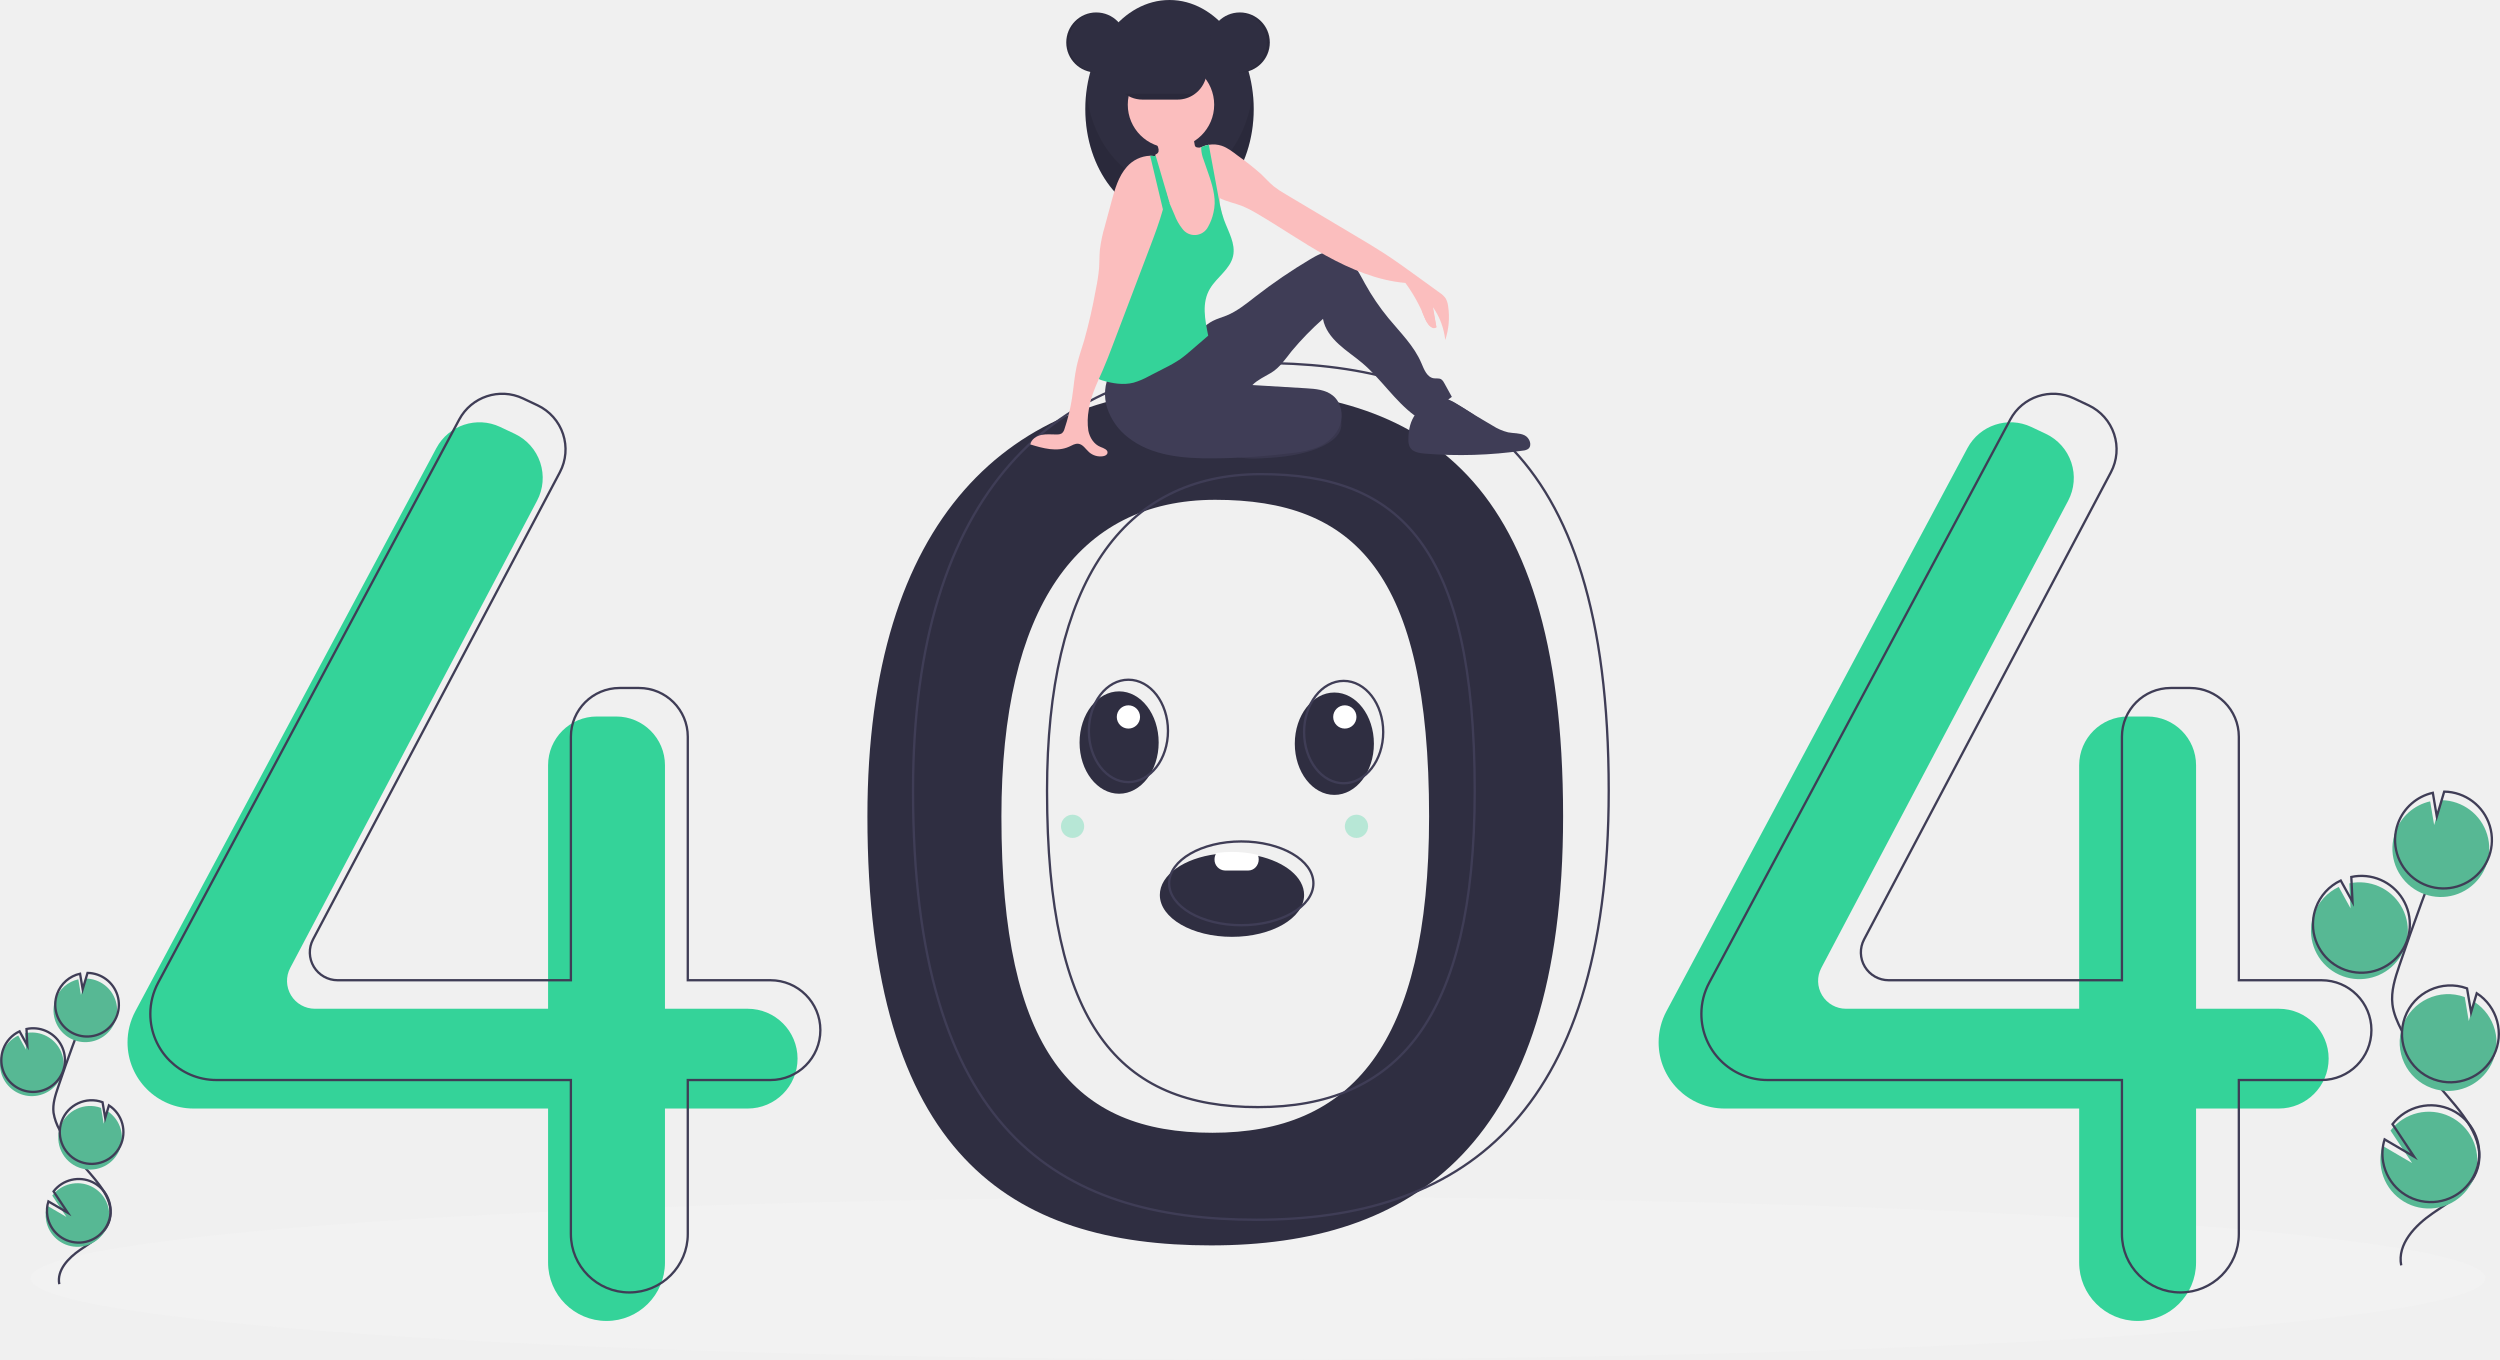
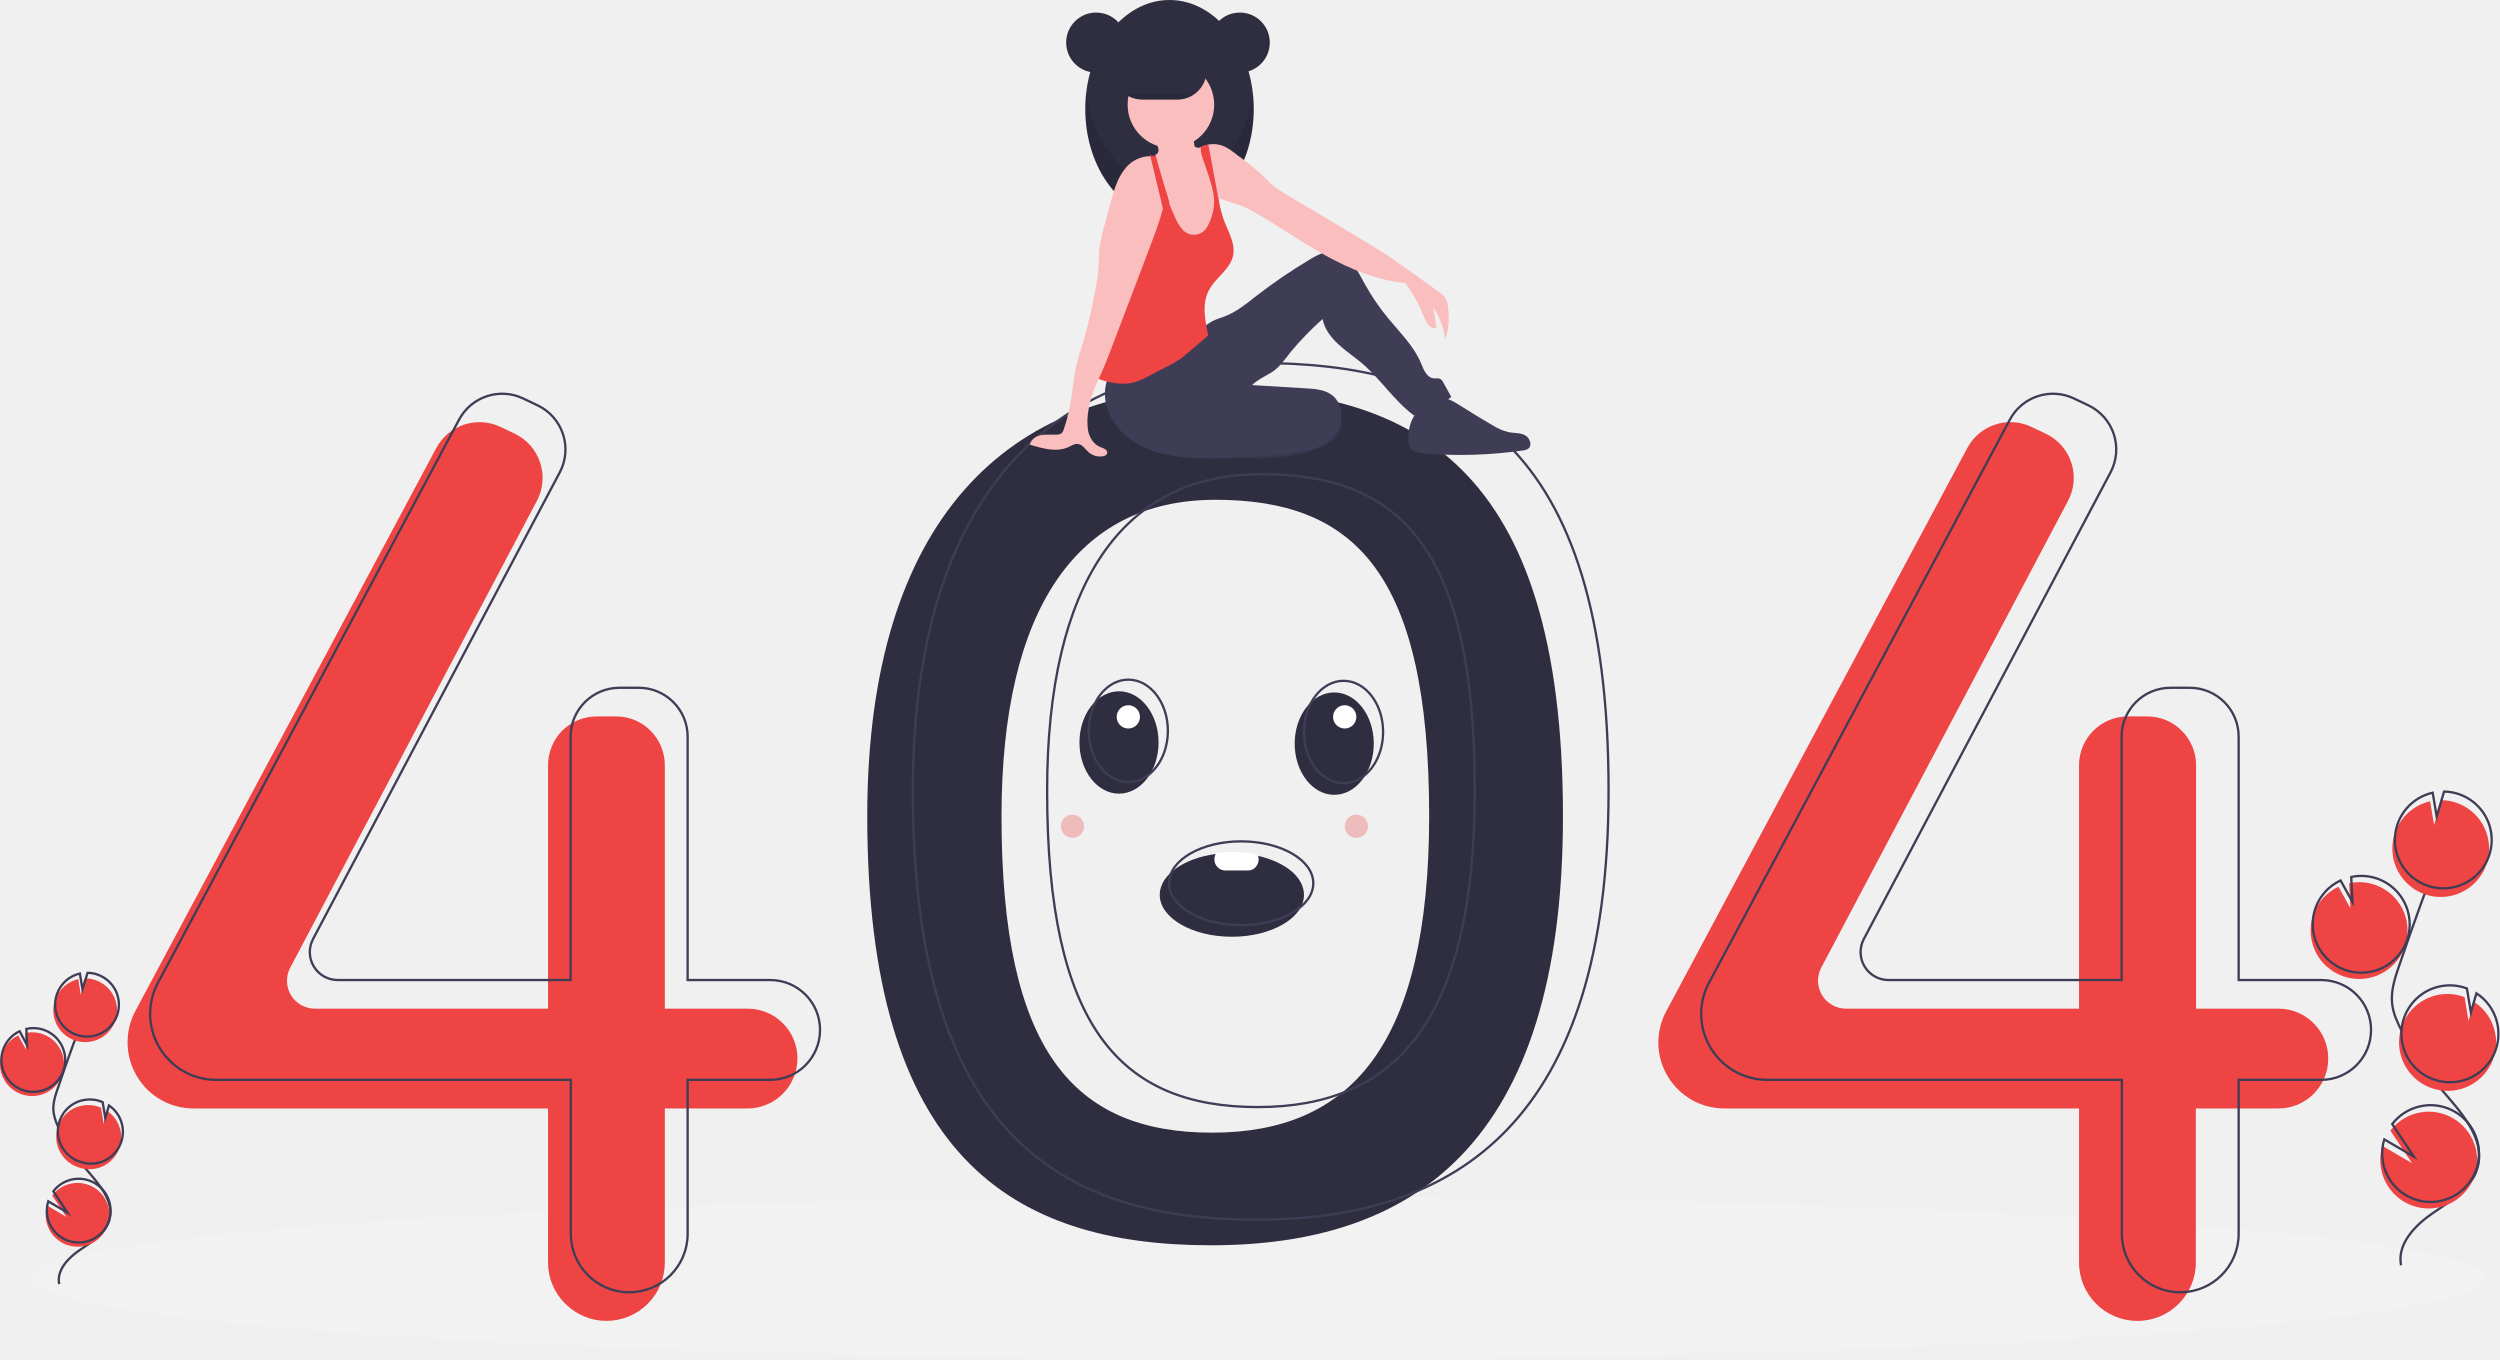
- <svg xmlns="http://www.w3.org/2000/svg" id="fd59ce54-f850-4dfc-bc34-dd7d379d600e" data-name="Layer 1" width="1074.392" height="584.231" viewBox="0 0 1074.392 584.231">
-   <ellipse cx="540.643" cy="549.309" rx="527.5" ry="34.922" fill="#f2f2f2" />
-   <path d="M583.48,324.894c-85.944,0-147.651,55.139-147.651,183.798,0,145.813,61.707,184.411,147.651,184.411s151.327-42.274,151.327-184.411C734.807,356.753,669.424,324.894,583.48,324.894Zm.565,319.808c-59.527,0-90.626-34.923-90.626-135.916,0-89.112,32.372-136.105,91.899-136.105s91.899,30.868,91.899,136.105C677.217,607.234,643.572,644.703,584.045,644.703Z" transform="translate(-63.054 -157.8845)" fill="#2f2e41" />
-   <path d="M384.365,591.401H348.831V486.762A20.956,20.956,0,0,0,327.875,465.806h-8.326a20.956,20.956,0,0,0-20.956,20.956V591.401H198.363a11.963,11.963,0,0,1-10.578-17.552l106.082-200.78A20.956,20.956,0,0,0,284.287,344.33l-6.262-2.957a20.956,20.956,0,0,0-27.429,9.07L121.214,592.475a28.416,28.416,0,0,0-3.356,13.396v0a28.416,28.416,0,0,0,28.416,28.416H298.593v66.167a25.119,25.119,0,0,0,25.119,25.119h0a25.119,25.119,0,0,0,25.119-25.119V634.287h35.534a21.443,21.443,0,0,0,21.443-21.443v0A21.443,21.443,0,0,0,384.365,591.401Z" transform="translate(-63.054 -157.8845)" fill="#34d399" />
-   <path d="M1042.362,591.401h-35.534V486.762A20.956,20.956,0,0,0,985.872,465.806h-8.326a20.956,20.956,0,0,0-20.956,20.956V591.401H856.359a11.963,11.963,0,0,1-10.578-17.552L951.864,373.069A20.956,20.956,0,0,0,942.284,344.33l-6.262-2.957a20.956,20.956,0,0,0-27.429,9.07L779.211,592.475a28.416,28.416,0,0,0-3.356,13.396v0a28.416,28.416,0,0,0,28.416,28.416H956.589v66.167a25.119,25.119,0,0,0,25.119,25.119h0a25.119,25.119,0,0,0,25.119-25.119V634.287h35.534a21.443,21.443,0,0,0,21.443-21.443v0A21.443,21.443,0,0,0,1042.362,591.401Z" transform="translate(-63.054 -157.8845)" fill="#34d399" />
-   <path d="M394.168,579.148H358.634V474.509a20.956,20.956,0,0,0-20.956-20.956h-8.326a20.956,20.956,0,0,0-20.956,20.956V579.148H208.165a11.963,11.963,0,0,1-10.578-17.552L303.67,360.816a20.956,20.956,0,0,0-9.58-28.739l-6.262-2.957a20.956,20.956,0,0,0-27.429,9.07L131.017,580.222a28.416,28.416,0,0,0-3.356,13.396v0a28.416,28.416,0,0,0,28.416,28.416H308.395v66.167a25.119,25.119,0,0,0,25.119,25.119h0a25.119,25.119,0,0,0,25.119-25.119V622.034h35.534a21.443,21.443,0,0,0,21.443-21.443v0A21.443,21.443,0,0,0,394.168,579.148Z" transform="translate(-63.054 -157.8845)" fill="none" stroke="#3f3d56" stroke-miterlimit="10" />
-   <path d="M1060.742,579.148h-35.534V474.509a20.956,20.956,0,0,0-20.956-20.956H995.925a20.956,20.956,0,0,0-20.956,20.956V579.148H874.739a11.963,11.963,0,0,1-10.578-17.552L970.244,360.816a20.956,20.956,0,0,0-9.58-28.739l-6.262-2.957a20.956,20.956,0,0,0-27.429,9.07L797.59,580.222a28.416,28.416,0,0,0-3.356,13.396v0a28.416,28.416,0,0,0,28.416,28.416H974.969v66.167a25.119,25.119,0,0,0,25.119,25.119h0a25.119,25.119,0,0,0,25.119-25.119V622.034h35.534a21.443,21.443,0,0,0,21.443-21.443v0A21.443,21.443,0,0,0,1060.742,579.148Z" transform="translate(-63.054 -157.8845)" fill="none" stroke="#3f3d56" stroke-miterlimit="10" />
-   <path d="M603.085,313.866c-85.944,0-147.651,55.139-147.651,183.798,0,145.813,61.707,184.411,147.651,184.411s151.327-42.274,151.327-184.411C754.412,345.725,689.029,313.866,603.085,313.866Zm.565,319.808c-59.527,0-90.626-34.923-90.626-135.916,0-89.112,32.372-136.105,91.899-136.105s91.899,30.868,91.899,136.105C696.822,596.206,663.177,633.675,603.65,633.675Z" transform="translate(-63.054 -157.8845)" fill="none" stroke="#3f3d56" stroke-miterlimit="10" />
-   <circle cx="471.141" cy="18.25" r="12.901" fill="#2f2e41" />
-   <ellipse cx="502.607" cy="46.885" rx="36.186" ry="46.885" fill="#2f2e41" />
-   <path d="M565.661,237.494c-18.128,0-33.141-17.271-35.776-39.805a60.976,60.976,0,0,0-.41,7.08c0,25.894,16.201,46.885,36.186,46.885s36.186-20.991,36.186-46.885a60.976,60.976,0,0,0-.41-7.08C598.803,220.224,583.789,237.494,565.661,237.494Z" transform="translate(-63.054 -157.8845)" opacity="0.1" />
-   <path d="M639.296,342.073c-.777,3.193-4.128,5.751-7.839,7.538-7.802,3.757-17.425,4.878-26.76,5.254a45.176,45.176,0,0,1-7.144-.132,20.537,20.537,0,0,1-12.251-5.631,1.681,1.681,0,0,1,.044-2.844c4.969-5.459,13.262-8.806,21.616-11.216,6.334-1.827,17.381-6.561,24.29-5.922C637.944,329.739,640.277,338.041,639.296,342.073Z" transform="translate(-63.054 -157.8845)" fill="#3f3d56" />
-   <path d="M639.296,342.073c-.777,3.193-4.128,5.751-7.839,7.538-7.802,3.757-17.425,4.878-26.76,5.254a45.176,45.176,0,0,1-7.144-.132,20.537,20.537,0,0,1-12.251-5.631,1.681,1.681,0,0,1,.044-2.844c4.969-5.459,13.262-8.806,21.616-11.216,6.334-1.827,17.381-6.561,24.29-5.922C637.944,329.739,640.277,338.041,639.296,342.073Z" transform="translate(-63.054 -157.8845)" opacity="0.1" />
-   <path d="M540.098,318.206a19.77,19.77,0,0,0-1.199,15.075,26.339,26.339,0,0,0,8.829,12.497c10.095,8.092,23.988,9.205,36.925,9.093a284.649,284.649,0,0,0,33.905-2.324,40.538,40.538,0,0,0,11.001-2.554c4.222-1.827,7.933-5.178,9.436-9.526s.436-9.672-3.134-12.574c-3.137-2.55-7.463-2.9-11.498-3.143l-23.088-1.387c2.281-2.308,5.318-3.614,8.096-5.292,3.685-2.226,6.134-5.965,8.813-9.335a129.001,129.001,0,0,1,13.439-13.817c.751,4.31,3.478,7.85,6.687,10.824s6.908,5.368,10.244,8.2c8.079,6.858,13.896,16.167,22.392,22.5a43.829,43.829,0,0,0,16.049-8.012l-3.302-5.981a3.94,3.94,0,0,0-1.245-1.553c-.935-.575-2.14-.279-3.225-.441-2.901-.435-4.168-3.784-5.306-6.487-3.125-7.422-9.108-13.18-14.218-19.404a98.009,98.009,0,0,1-9.996-14.723c-1.717-3.102-3.288-6.331-5.617-9.003s-5.594-4.773-9.139-4.781c-3.132-.007-6.021,1.584-8.714,3.183a230.477,230.477,0,0,0-23.63,16.099c-3.944,3.062-7.863,6.296-12.489,8.174-1.947.79-4,1.331-5.869,2.292-3.273,1.684-5.757,4.534-8.431,7.064C566.277,311.892,553.219,317.738,540.098,318.206Z" transform="translate(-63.054 -157.8845)" fill="#3f3d56" />
-   <path d="M588.374,253.983a23.774,23.774,0,0,1-1.734,8.033,10.045,10.045,0,0,1-5.768,5.573,12.375,12.375,0,0,1-5.623.182,10.882,10.882,0,0,1-4.582-1.561c-2.165-1.488-3.244-4.144-3.637-6.743-.393-2.596-.217-5.249-.469-7.863a42.944,42.944,0,0,0-1.202-6.255c-.17-.683-.343-1.362-.513-2.042-.167-.68-.33-1.359-.481-2.039-.138-.639-.267-1.281-.378-1.926-.091-.544-.173-1.092-.233-1.643a18.423,18.423,0,0,0-.809-4.811,14.607,14.607,0,0,0-1.687-2.854c-.286-.409-.563-.818-.818-1.243a5.89,5.89,0,0,1-.972-3.748,3.286,3.286,0,0,1,.148-.601c.025-.076.053-.151.085-.223A1.802,1.802,0,0,0,560.932,223.07a3.433,3.433,0,0,0-.148-1.778,11.318,11.318,0,0,0-.96-2.288c-.264-.478-1.161-1.34-1.167-1.888-.013-1.101,2.14-1.989,3.011-2.423a16.796,16.796,0,0,1,8.597-1.743c1.904.129,3.968.714,5.019,2.31.944,1.438.818,3.301,1.221,4.972a1.471,1.471,0,0,0,.299.664,1.341,1.341,0,0,0,.739.34,4.549,4.549,0,0,0,1.416.057h.003a2.931,2.931,0,0,0,.371-.054,4.957,4.957,0,0,0,2.033-.878q.585-.156,1.18-.255a.251.251,0,0,0,.047-.009c1.576,4.975,1.781,10.308,3.071,15.374.639,2.52,1.554,5.009,1.683,7.602.009.113.013.23.016.346.019.834-.047,1.674-.013,2.505a6.981,6.981,0,0,0,.126,1.114,15.611,15.611,0,0,0,.525,1.743l.009.028c.06.183.116.368.164.554.035.135.066.267.091.403l.003.009A14.938,14.938,0,0,1,588.374,253.983Z" transform="translate(-63.054 -157.8845)" fill="#fbbebe" />
-   <circle cx="503.237" cy="44.997" r="18.565" fill="#fbbebe" />
-   <path d="M684.157,304.033a30.445,30.445,0,0,0-5.236-14.103q.722,4.295,1.447,8.587a3.214,3.214,0,0,1-3.367-1.035,10.337,10.337,0,0,1-1.765-3.276,67.466,67.466,0,0,0-8.21-14.736c-11.819-.985-23.502-5.884-33.896-11.595-10.396-5.708-20.126-12.552-30.384-18.502a43.573,43.573,0,0,0-5.544-2.832c-3.21-1.287-6.812-1.954-9.855-3.468-.204-.101-.409-.208-.61-.318a12.578,12.578,0,0,1-1.945-1.306,10.344,10.344,0,0,1-.931-.856,20.351,20.351,0,0,1-3.559-5.953c-1.633-3.612-2.215-7.97-3.845-11.583a11.203,11.203,0,0,1,2.502-1.765h.003c.132-.069.264-.135.4-.198a11.94,11.94,0,0,1,2.004-.733q.585-.156,1.18-.255a.251.251,0,0,0,.047-.009,11.566,11.566,0,0,1,5.491.434c2.587.875,4.767,2.621,6.941,4.273a114.02,114.02,0,0,1,10.148,8.049c1.794,1.718,3.43,3.606,5.359,5.167a42.144,42.144,0,0,0,5.057,3.351q15.656,9.327,31.315,18.65c3.534,2.105,7.07,4.21,10.526,6.438,5.249,3.386,10.308,7.055,15.365,10.721q4.47,3.238,8.936,6.479a9.728,9.728,0,0,1,2.533,2.341,8.472,8.472,0,0,1,1.123,3.433A31.387,31.387,0,0,1,684.157,304.033Z" transform="translate(-63.054 -157.8845)" fill="#fbbebe" />
-   <path d="M592.977,267.944c-1.252,5.617-6.929,9.012-9.896,13.946-3.688,6.123-2.184,13.241-.799,20.255q-3.795,3.271-7.593,6.542c-1.397,1.199-2.794,2.404-4.298,3.464a57.351,57.351,0,0,1-6.86,3.94q-3.361,1.728-6.721,3.458a32.128,32.128,0,0,1-6.58,2.788c-4.415,1.133-9.103.34-13.471-.972a6.088,6.088,0,0,1-1.473-.601,2.394,2.394,0,0,1-.699-.632,3.911,3.911,0,0,1-.444-2.539c.444-7.351,2.24-14.547,4.031-21.69a85.26,85.26,0,0,1,3.848-12.577,85.077,85.077,0,0,1,5.415-10.151,68.368,68.368,0,0,1,7.929-11.514,18.479,18.479,0,0,0,3.675-4.739c1.117-2.549.686-5.472.913-8.247a17.148,17.148,0,0,1,1.633-6.007v-.003a17.093,17.093,0,0,1,1.743-2.882q.458,1.067.916,2.13.302.699.598,1.394.387.897.768,1.787,1.1,2.558,2.196,5.113a21.59,21.59,0,0,0,3.335,5.944,6.499,6.499,0,0,0,11.123-.853,21.261,21.261,0,0,0,2.272-6.013,19.215,19.215,0,0,0,.252-7.835c-.758-5.009-2.889-10.126-4.437-14.78a14.945,14.945,0,0,1-1.079-4.871,3.351,3.351,0,0,1,.057-.56c.009-.047.019-.098.028-.145a11.94,11.94,0,0,1,2.004-.733q.585-.156,1.18-.255,2.044,11.064,4.094,22.127c.032.173.066.346.098.522.195,1.057.393,2.115.614,3.169.198.957.412,1.91.651,2.857l.009.028c.082.321.167.639.255.957l.003.009c.242.868.513,1.731.818,2.58C590.938,257.475,594.164,262.629,592.977,267.944Z" transform="translate(-63.054 -157.8845)" fill="#34d399" />
-   <path d="M668.321,346.877a6.583,6.583,0,0,0,.61,3.143c1.162,2.124,3.95,2.606,6.362,2.805a188.377,188.377,0,0,0,42.266-1.288,4.886,4.886,0,0,0,2.151-.668c1.99-1.395.763-4.795-1.41-5.884s-4.751-.826-7.135-1.297a22.479,22.479,0,0,1-6.678-2.896q-7.252-4.167-14.293-8.688c-2.795-1.795-6.093-3.71-9.24-2.646C672.43,332.343,668.265,337.681,668.321,346.877Z" transform="translate(-63.054 -157.8845)" fill="#3f3d56" />
-   <path d="M564.437,240.874v.003c-.022.132-.044.261-.072.39-.035.214-.076.431-.116.645-.39,1.998-.868,3.987-1.419,5.963-1.51,5.459-3.534,10.831-5.541,16.123q-8.081,21.287-16.164,42.577c-1.359,3.575-2.716,7.152-4.261,10.654-.516,1.167-1.048,2.344-1.576,3.534-1.894,4.257-3.713,8.653-4.317,13.184a27.45,27.45,0,0,0-.192,9.04c.604,2.97,2.407,5.872,5.23,6.97,1.378.538,3.351,1.259,2.974,2.69-.204.787-1.098,1.171-1.901,1.303a7.312,7.312,0,0,1-5.966-1.718c-1.507-1.337-2.665-3.417-4.67-3.641-1.388-.151-2.665.68-3.936,1.262-5.186,2.369-11.227.711-16.674-.972.428-2.206,2.643-3.66,4.843-4.1,2.199-.444,4.474-.129,6.718-.189a3.51,3.51,0,0,0,2.042-.525,3.705,3.705,0,0,0,1.101-1.882,78.964,78.964,0,0,0,3.213-13.147c.724-4.666,1.026-9.405,2.058-14.015.802-3.597,2.042-7.08,3.106-10.61a224.682,224.682,0,0,0,5.06-22.077,78.02,78.02,0,0,0,1.425-9.368c.179-2.612.094-5.236.346-7.838a60.888,60.888,0,0,1,2.111-9.997q1.444-5.348,2.885-10.689c1.425-5.271,2.955-10.746,6.567-14.843a13.962,13.962,0,0,1,10.028-4.789,9.882,9.882,0,0,1,2.13.23c.116.028.233.057.349.088a8.634,8.634,0,0,1,2.174.9c1.114-.708,1.68-.459,2.42.632a6.973,6.973,0,0,1,.881,3.795A52.424,52.424,0,0,1,564.437,240.874Z" transform="translate(-63.054 -157.8845)" fill="#fbbebe" />
-   <path d="M565.661,245.046l-.047.047-.255.255-2.53,2.527-1.24-5.208-4.251-17.854a9.882,9.882,0,0,1,2.13.23,3.286,3.286,0,0,1,.148-.601l.201.689,1.441,4.902,2.728,9.308.45,1.532v.003Z" transform="translate(-63.054 -157.8845)" fill="#34d399" />
-   <path d="M581.715,188.087a12.582,12.582,0,0,1-3.7,8.896,12.314,12.314,0,0,1-1.36,1.176,12.528,12.528,0,0,1-7.536,2.524H554.023a12.59,12.59,0,0,1,0-25.18h15.096A12.629,12.629,0,0,1,581.715,188.087Z" transform="translate(-63.054 -157.8845)" fill="#2f2e41" />
-   <circle cx="532.815" cy="18.25" r="12.901" fill="#2f2e41" />
-   <path d="M595.554,163.234c-.158,0-.315.006-.472.012a12.898,12.898,0,0,1,0,25.778c.157.006.314.012.472.012a12.901,12.901,0,1,0,0-25.802Z" transform="translate(-63.054 -157.8845)" opacity="0.1" />
-   <path d="M534.195,163.234c.158,0,.315.006.472.012a12.898,12.898,0,0,0,0,25.778c-.157.006-.314.012-.472.012a12.901,12.901,0,0,1,0-25.802Z" transform="translate(-63.054 -157.8845)" opacity="0.1" />
-   <path d="M576.655,198.159a12.528,12.528,0,0,1-7.536,2.524H554.023a12.528,12.528,0,0,1-7.536-2.524Z" transform="translate(-63.054 -157.8845)" opacity="0.1" />
-   <path d="M674.14,291.64s3.252,9.372,6.229,6.876L677.996,286.267Z" transform="translate(-63.054 -157.8845)" fill="#fbbebe" />
-   <path d="M1069.918,577.434a20.813,20.813,0,1,0,2.772-39.915l.521,10.712-5.068-9.18a20.734,20.734,0,0,0-10.684,11.723,20.408,20.408,0,0,0-1.197,5.63A20.809,20.809,0,0,0,1069.918,577.434Z" transform="translate(-63.054 -157.8845)" fill="#57b894" />
-   <path d="M1094.995,701.678c-1.789-9.11,5.963-17.187,13.621-22.437s16.605-10.408,19.218-19.317c3.755-12.804-7.43-24.53-16.136-34.642a125.3,125.3,0,0,1-16.524-24.557c-1.811-3.533-3.476-7.225-3.952-11.166-.686-5.675,1.137-11.323,2.974-16.737q9.179-27.052,19.628-53.65" transform="translate(-63.054 -157.8845)" fill="none" stroke="#3f3d56" stroke-miterlimit="10" />
-   <path d="M1070.775,574.676a20.813,20.813,0,1,0,2.772-39.915l.521,10.712-5.068-9.18a20.734,20.734,0,0,0-10.684,11.723,20.408,20.408,0,0,0-1.197,5.63A20.809,20.809,0,0,0,1070.775,574.676Z" transform="translate(-63.054 -157.8845)" fill="none" stroke="#3f3d56" stroke-miterlimit="10" />
-   <path d="M1092.451,515.473a20.788,20.788,0,0,1,14.98-13.198l1.714,10.184,3.177-10.696a20.81,20.81,0,1,1-19.871,13.71Z" transform="translate(-63.054 -157.8845)" fill="#57b894" />
-   <path d="M1093.594,511.795a20.788,20.788,0,0,1,14.98-13.198l1.714,10.184,3.177-10.696a20.81,20.81,0,1,1-19.871,13.71Z" transform="translate(-63.054 -157.8845)" fill="none" stroke="#3f3d56" stroke-miterlimit="10" />
-   <path d="M1108.045,625.489a20.81,20.81,0,0,0,18.419-37.023l-2.441,8.219-1.731-10.304a.362.362,0,0,0-.053-.02,20.811,20.811,0,1,0-14.194,39.127Z" transform="translate(-63.054 -157.8845)" fill="#57b894" />
-   <path d="M1109.035,621.764a20.81,20.81,0,0,0,18.419-37.023l-2.441,8.219-1.731-10.304a.362.362,0,0,0-.053-.02,20.811,20.811,0,1,0-14.194,39.127Z" transform="translate(-63.054 -157.8845)" fill="none" stroke="#3f3d56" stroke-miterlimit="10" />
-   <path d="M1086.378,660.051a20.801,20.801,0,1,0,4.011-16.297l9.273,13.957-12.67-7.408A20.616,20.616,0,0,0,1086.378,660.051Z" transform="translate(-63.054 -157.8845)" fill="#57b894" />
-   <path d="M1087.235,657.294a20.801,20.801,0,1,0,4.011-16.297l9.273,13.957-12.67-7.408A20.616,20.616,0,0,0,1087.235,657.294Z" transform="translate(-63.054 -157.8845)" fill="none" stroke="#3f3d56" stroke-miterlimit="10" />
-   <path d="M72.061,628.133a13.674,13.674,0,1,0,1.821-26.225l.342,7.038-3.33-6.032a13.623,13.623,0,0,0-7.019,7.702,13.409,13.409,0,0,0-.787,3.699A13.672,13.672,0,0,0,72.061,628.133Z" transform="translate(-63.054 -157.8845)" fill="#57b894" />
-   <path d="M88.538,709.763c-1.175-5.986,3.918-11.292,8.949-14.741s10.91-6.838,12.626-12.692c2.467-8.412-4.882-16.117-10.601-22.76A82.324,82.324,0,0,1,88.656,643.436a22.21,22.21,0,0,1-2.597-7.336c-.451-3.729.747-7.439,1.954-10.996q6.031-17.773,12.896-35.249" transform="translate(-63.054 -157.8845)" fill="none" stroke="#3f3d56" stroke-miterlimit="10" />
-   <path d="M72.625,626.321a13.674,13.674,0,1,0,1.821-26.225l.342,7.038L71.458,601.103a13.623,13.623,0,0,0-7.019,7.702,13.409,13.409,0,0,0-.787,3.699A13.672,13.672,0,0,0,72.625,626.321Z" transform="translate(-63.054 -157.8845)" fill="none" stroke="#3f3d56" stroke-miterlimit="10" />
-   <path d="M86.866,587.423a13.658,13.658,0,0,1,9.842-8.671l1.126,6.691,2.087-7.027a13.673,13.673,0,1,1-13.055,9.007Z" transform="translate(-63.054 -157.8845)" fill="#57b894" />
-   <path d="M87.617,585.007a13.658,13.658,0,0,1,9.842-8.671l1.126,6.691L100.673,576a13.673,13.673,0,1,1-13.055,9.007Z" transform="translate(-63.054 -157.8845)" fill="none" stroke="#3f3d56" stroke-miterlimit="10" />
-   <path d="M97.112,659.706a13.673,13.673,0,0,0,12.102-24.325l-1.604,5.4-1.137-6.77a.238.238,0,0,0-.035-.013,13.673,13.673,0,1,0-9.326,25.707Z" transform="translate(-63.054 -157.8845)" fill="#57b894" />
-   <path d="M97.762,657.259a13.673,13.673,0,0,0,12.102-24.325l-1.604,5.4-1.137-6.77a.238.238,0,0,0-.035-.013,13.673,13.673,0,1,0-9.326,25.707Z" transform="translate(-63.054 -157.8845)" fill="none" stroke="#3f3d56" stroke-miterlimit="10" />
-   <path d="M82.876,682.414a13.667,13.667,0,1,0,2.635-10.708l6.092,9.17-8.324-4.867A13.545,13.545,0,0,0,82.876,682.414Z" transform="translate(-63.054 -157.8845)" fill="#57b894" />
-   <path d="M83.439,680.602a13.667,13.667,0,1,0,2.635-10.708l6.092,9.17-8.324-4.867A13.545,13.545,0,0,0,83.439,680.602Z" transform="translate(-63.054 -157.8845)" fill="none" stroke="#3f3d56" stroke-miterlimit="10" />
-   <ellipse cx="480.946" cy="319.115" rx="17" ry="22" fill="#2f2e41" />
-   <ellipse cx="573.446" cy="319.615" rx="17" ry="22" fill="#2f2e41" />
-   <path d="M623.5,542.5c0,9.94-13.88,18-31,18s-31-8.06-31-18c0-8.61,10.41-15.81,24.32-17.57a50.104,50.104,0,0,1,6.68-.43,50.699,50.699,0,0,1,11.13,1.2C615.25,528.29,623.5,534.84,623.5,542.5Z" transform="translate(-63.054 -157.8845)" fill="#2f2e41" />
-   <ellipse cx="484.946" cy="314.115" rx="17" ry="22" fill="none" stroke="#3f3d56" stroke-miterlimit="10" />
-   <ellipse cx="577.446" cy="314.615" rx="17" ry="22" fill="none" stroke="#3f3d56" stroke-miterlimit="10" />
-   <ellipse cx="533.446" cy="379.615" rx="31" ry="18" fill="none" stroke="#3f3d56" stroke-miterlimit="10" />
-   <path d="M604,527.2a4.937,4.937,0,0,1-1.32,3.392A4.339,4.339,0,0,1,599.5,532h-10a4.664,4.664,0,0,1-4.5-4.8,4.905,4.905,0,0,1,.82-2.741A47.02,47.02,0,0,1,592.5,524a47.665,47.665,0,0,1,11.13,1.28A5.067,5.067,0,0,1,604,527.2Z" transform="translate(-63.054 -157.8845)" fill="#fff" />
-   <circle cx="484.946" cy="308.115" r="5" fill="#fff" />
-   <circle cx="577.946" cy="308.115" r="5" fill="#fff" />
-   <circle cx="582.946" cy="355.115" r="5" fill="#34d399" opacity="0.3" />
-   <circle cx="460.946" cy="355.115" r="5" fill="#34d399" opacity="0.3" />
+ <svg xmlns="http://www.w3.org/2000/svg" id="fd59ce54-f850-4dfc-bc34-dd7d379d600e" data-name="Layer 1" width="1074.4" height="584.2" viewBox="0 0 1074.392 584.231">
+   <ellipse cx="540.6" cy="549.3" rx="527.5" ry="34.9" fill="#f2f2f2" />
+   <path d="M 583.5 324.9 c -85.9 0 -147.7 55.1 -147.7 183.8 c 0 145.8 61.7 184.4 147.7 184.4 s 151.3 -42.3 151.3 -184.4 C 734.8 356.8 669.4 324.9 583.5 324.9 Z m 0.6 319.8 c -59.5 0 -90.6 -34.9 -90.6 -135.9 c 0 -89.1 32.4 -136.1 91.9 -136.1 s 91.9 30.9 91.9 136.1 C 677.2 607.2 643.6 644.7 584 644.7 Z" transform="translate(-63.1,-157.9)" fill="#2f2e41" />
+   <path d="M 384.4 591.4 H 348.8 V 486.8 C 348.8 475.2 339.4 465.8 327.9 465.8 h -8.3 C 314 465.8 308.7 468 304.7 471.9 C 300.8 475.9 298.6 481.2 298.6 486.8 V 591.4 H 198.4 C 194.2 591.4 190.3 589.2 188.1 585.6 C 186 582 185.8 577.6 187.8 573.8 l 106.1 -200.8 C 296.5 368 297 362.1 295.2 356.7 C 293.4 351.2 289.5 346.8 284.3 344.3 l -6.3 -3 C 267.9 336.6 255.9 340.6 250.6 350.4 L 121.2 592.5 C 119 596.6 117.9 601.2 117.9 605.9 v 0 C 117.9 613.4 120.9 620.6 126.2 626 C 131.5 631.3 138.7 634.3 146.3 634.3 H 298.6 v 66.2 C 298.6 707.1 301.2 713.5 306 718.2 C 310.7 722.9 317 725.6 323.7 725.6 h 0 C 330.4 725.6 336.8 722.9 341.5 718.2 C 346.2 713.5 348.8 707.1 348.8 700.5 V 634.3 h 35.5 C 390.1 634.3 395.5 632 399.5 628 C 403.5 624 405.8 618.5 405.8 612.8 v 0 C 405.8 601 396.2 591.4 384.4 591.4 Z" transform="matrix(1,0,0,1,-63.1,-157.9)" fill="#ef4444" />
+   <path d="M 1042.4 591.4 h -35.5 V 486.8 A 21 21 0 0 0 985.9 465.8 h -8.3 a 21 21 0 0 0 -21 21 V 591.4 H 856.4 a 12 12 0 0 1 -10.6 -17.6 L 951.9 373.1 A 21 21 0 0 0 942.3 344.3 l -6.3 -3 a 21 21 0 0 0 -27.4 9.1 L 779.2 592.5 a 28.4 28.4 0 0 0 -3.4 13.4 v 0 a 28.4 28.4 0 0 0 28.4 28.4 H 956.6 v 66.2 a 25.1 25.1 0 0 0 25.1 25.1 h 0 a 25.1 25.1 0 0 0 25.1 -25.1 V 634.3 h 35.5 a 21.4 21.4 0 0 0 21.4 -21.4 v 0 A 21.4 21.4 0 0 0 1042.4 591.4 Z" transform="translate(-63.1,-157.9)" fill="#ef4444" />
+   <path d="M 394.2 579.1 H 358.6 V 474.5 a 21 21 0 0 0 -21 -21 h -8.3 a 21 21 0 0 0 -21 21 V 579.1 H 208.2 a 12 12 0 0 1 -10.6 -17.6 L 303.7 360.8 a 21 21 0 0 0 -9.6 -28.7 l -6.3 -3 a 21 21 0 0 0 -27.4 9.1 L 131 580.2 a 28.4 28.4 0 0 0 -3.4 13.4 v 0 a 28.4 28.4 0 0 0 28.4 28.4 H 308.4 v 66.2 a 25.1 25.1 0 0 0 25.1 25.1 h 0 a 25.1 25.1 0 0 0 25.1 -25.1 V 622 h 35.5 a 21.4 21.4 0 0 0 21.4 -21.4 v 0 A 21.4 21.4 0 0 0 394.2 579.1 Z" transform="translate(-63.1,-157.9)" fill="none" stroke="#3f3d56" stroke-miterlimit="10" />
+   <path d="M 1060.7 579.1 h -35.5 V 474.5 a 21 21 0 0 0 -21 -21 H 995.9 a 21 21 0 0 0 -21 21 V 579.1 H 874.7 a 12 12 0 0 1 -10.6 -17.6 L 970.2 360.8 a 21 21 0 0 0 -9.6 -28.7 l -6.3 -3 a 21 21 0 0 0 -27.4 9.1 L 797.6 580.2 a 28.4 28.4 0 0 0 -3.4 13.4 v 0 a 28.4 28.4 0 0 0 28.4 28.4 H 975 v 66.2 a 25.1 25.1 0 0 0 25.1 25.1 h 0 a 25.1 25.1 0 0 0 25.1 -25.1 V 622 h 35.5 a 21.4 21.4 0 0 0 21.4 -21.4 v 0 A 21.4 21.4 0 0 0 1060.7 579.1 Z" transform="translate(-63.1,-157.9)" fill="none" stroke="#3f3d56" stroke-miterlimit="10" />
+   <path d="M 603.1 313.9 c -85.9 0 -147.7 55.1 -147.7 183.8 c 0 145.8 61.7 184.4 147.7 184.4 s 151.3 -42.3 151.3 -184.4 C 754.4 345.7 689 313.9 603.1 313.9 Z m 0.6 319.8 c -59.5 0 -90.6 -34.9 -90.6 -135.9 c 0 -89.1 32.4 -136.1 91.9 -136.1 s 91.9 30.9 91.9 136.1 C 696.8 596.2 663.2 633.7 603.6 633.7 Z" transform="translate(-63.1,-157.9)" fill="none" stroke="#3f3d56" stroke-miterlimit="10" />
+   <circle cx="471.1" cy="18.3" r="12.9" fill="#2f2e41" />
+   <ellipse cx="502.6" cy="46.9" rx="36.2" ry="46.9" fill="#2f2e41" />
+   <path d="M 565.7 237.5 c -18.1 0 -33.1 -17.3 -35.8 -39.8 a 61 61 0 0 0 -0.4 7.1 c 0 25.9 16.2 46.9 36.2 46.9 s 36.2 -21 36.2 -46.9 a 61 61 0 0 0 -0.4 -7.1 C 598.8 220.2 583.8 237.5 565.7 237.5 Z" transform="translate(-63.1,-157.9)" opacity="0.1" />
+   <path d="M 639.3 342.1 c -0.8 3.2 -4.1 5.8 -7.8 7.5 c -7.8 3.8 -17.4 4.9 -26.8 5.3 a 45.2 45.2 0 0 1 -7.1 -0.1 a 20.5 20.5 0 0 1 -12.3 -5.6 a 1.7 1.7 0 0 1 0 -2.8 c 5 -5.5 13.3 -8.8 21.6 -11.2 c 6.3 -1.8 17.4 -6.6 24.3 -5.9 C 637.9 329.7 640.3 338 639.3 342.1 Z" transform="translate(-63.1,-157.9)" fill="#3f3d56" />
+   <path d="M 639.3 342.1 c -0.8 3.2 -4.1 5.8 -7.8 7.5 c -7.8 3.8 -17.4 4.9 -26.8 5.3 a 45.2 45.2 0 0 1 -7.1 -0.1 a 20.5 20.5 0 0 1 -12.3 -5.6 a 1.7 1.7 0 0 1 0 -2.8 c 5 -5.5 13.3 -8.8 21.6 -11.2 c 6.3 -1.8 17.4 -6.6 24.3 -5.9 C 637.9 329.7 640.3 338 639.3 342.1 Z" transform="translate(-63.1,-157.9)" opacity="0.1" />
+   <path d="M 540.1 318.2 a 19.8 19.8 0 0 0 -1.2 15.1 a 26.3 26.3 0 0 0 8.8 12.5 c 10.1 8.1 24 9.2 36.9 9.1 a 284.6 284.6 0 0 0 33.9 -2.3 a 40.5 40.5 0 0 0 11 -2.6 c 4.2 -1.8 7.9 -5.2 9.4 -9.5 s 0.4 -9.7 -3.1 -12.6 c -3.1 -2.5 -7.5 -2.9 -11.5 -3.1 l -23.1 -1.4 c 2.3 -2.3 5.3 -3.6 8.1 -5.3 c 3.7 -2.2 6.1 -6 8.8 -9.3 a 129 129 0 0 1 13.4 -13.8 c 0.8 4.3 3.5 7.8 6.7 10.8 s 6.9 5.4 10.2 8.2 c 8.1 6.9 13.9 16.2 22.4 22.5 a 43.8 43.8 0 0 0 16 -8 l -3.3 -6 a 3.9 3.9 0 0 0 -1.2 -1.6 c -0.9 -0.6 -2.1 -0.3 -3.2 -0.4 c -2.9 -0.4 -4.2 -3.8 -5.3 -6.5 c -3.1 -7.4 -9.1 -13.2 -14.2 -19.4 a 98 98 0 0 1 -10 -14.7 c -1.7 -3.1 -3.3 -6.3 -5.6 -9 s -5.6 -4.8 -9.1 -4.8 c -3.1 0 -6 1.6 -8.7 3.2 a 230.5 230.5 0 0 0 -23.6 16.1 c -3.9 3.1 -7.9 6.3 -12.5 8.2 c -1.9 0.8 -4 1.3 -5.9 2.3 c -3.3 1.7 -5.8 4.5 -8.4 7.1 C 566.3 311.9 553.2 317.7 540.1 318.2 Z" transform="translate(-63.1,-157.9)" fill="#3f3d56" />
+   <path d="M 588.4 254 a 23.8 23.8 0 0 1 -1.7 8 a 10 10 0 0 1 -5.8 5.6 a 12.4 12.4 0 0 1 -5.6 0.2 a 10.9 10.9 0 0 1 -4.6 -1.6 c -2.2 -1.5 -3.2 -4.1 -3.6 -6.7 c -0.4 -2.6 -0.2 -5.2 -0.5 -7.9 a 42.9 42.9 0 0 0 -1.2 -6.3 c -0.2 -0.7 -0.3 -1.4 -0.5 -2 c -0.2 -0.7 -0.3 -1.4 -0.5 -2 c -0.1 -0.6 -0.3 -1.3 -0.4 -1.9 c -0.1 -0.5 -0.2 -1.1 -0.2 -1.6 a 18.4 18.4 0 0 0 -0.8 -4.8 a 14.6 14.6 0 0 0 -1.7 -2.9 c -0.3 -0.4 -0.6 -0.8 -0.8 -1.2 a 5.9 5.9 0 0 1 -1 -3.7 a 3.3 3.3 0 0 1 0.1 -0.6 c 0 -0.1 0.1 -0.2 0.1 -0.2 A 1.8 1.8 0 0 0 560.9 223.1 a 3.4 3.4 0 0 0 -0.1 -1.8 a 11.3 11.3 0 0 0 -1 -2.3 c -0.3 -0.5 -1.2 -1.3 -1.2 -1.9 c 0 -1.1 2.1 -2 3 -2.4 a 16.8 16.8 0 0 1 8.6 -1.7 c 1.9 0.1 4 0.7 5 2.3 c 0.9 1.4 0.8 3.3 1.2 5 a 1.5 1.5 0 0 0 0.3 0.7 a 1.3 1.3 0 0 0 0.7 0.3 a 4.5 4.5 0 0 0 1.4 0.1 h 0 a 2.9 2.9 0 0 0 0.4 -0.1 a 5 5 0 0 0 2 -0.9 q 0.6 -0.2 1.2 -0.3 a 0.3 0.3 0 0 0 0 0 c 1.6 5 1.8 10.3 3.1 15.4 c 0.6 2.5 1.6 5 1.7 7.6 c 0 0.1 0 0.2 0 0.3 c 0 0.8 0 1.7 0 2.5 a 7 7 0 0 0 0.1 1.1 a 15.6 15.6 0 0 0 0.5 1.7 l 0 0 c 0.1 0.2 0.1 0.4 0.2 0.6 c 0 0.1 0.1 0.3 0.1 0.4 l 0 0 A 14.9 14.9 0 0 1 588.4 254 Z" transform="translate(-63.1,-157.9)" fill="#fbbebe" />
+   <circle cx="503.2" cy="45" r="18.6" fill="#fbbebe" />
+   <path d="M 684.2 304 a 30.4 30.4 0 0 0 -5.2 -14.1 q 0.7 4.3 1.4 8.6 a 3.2 3.2 0 0 1 -3.4 -1 a 10.3 10.3 0 0 1 -1.8 -3.3 a 67.5 67.5 0 0 0 -8.2 -14.7 c -11.8 -1 -23.5 -5.9 -33.9 -11.6 c -10.4 -5.7 -20.1 -12.6 -30.4 -18.5 a 43.6 43.6 0 0 0 -5.5 -2.8 c -3.2 -1.3 -6.8 -2 -9.9 -3.5 c -0.2 -0.1 -0.4 -0.2 -0.6 -0.3 a 12.6 12.6 0 0 1 -1.9 -1.3 a 10.3 10.3 0 0 1 -0.9 -0.9 a 20.4 20.4 0 0 1 -3.6 -6 c -1.6 -3.6 -2.2 -8 -3.8 -11.6 a 11.2 11.2 0 0 1 2.5 -1.8 h 0 c 0.1 -0.1 0.3 -0.1 0.4 -0.2 a 11.9 11.9 0 0 1 2 -0.7 q 0.6 -0.2 1.2 -0.3 a 0.3 0.3 0 0 0 0 0 a 11.6 11.6 0 0 1 5.5 0.4 c 2.6 0.9 4.8 2.6 6.9 4.3 a 114 114 0 0 1 10.1 8 c 1.8 1.7 3.4 3.6 5.4 5.2 a 42.1 42.1 0 0 0 5.1 3.4 q 15.7 9.3 31.3 18.7 c 3.5 2.1 7.1 4.2 10.5 6.4 c 5.2 3.4 10.3 7.1 15.4 10.7 q 4.5 3.2 8.9 6.5 a 9.7 9.7 0 0 1 2.5 2.3 a 8.5 8.5 0 0 1 1.1 3.4 A 31.4 31.4 0 0 1 684.2 304 Z" transform="translate(-63.1,-157.9)" fill="#fbbebe" />
+   <path d="M 593 267.9 c -1.3 5.6 -6.9 9 -9.9 13.9 c -3.7 6.1 -2.2 13.2 -0.8 20.3 q -3.8 3.3 -7.6 6.5 c -1.4 1.2 -2.8 2.4 -4.3 3.5 a 57.4 57.4 0 0 1 -6.9 3.9 q -3.4 1.7 -6.7 3.5 a 32.1 32.1 0 0 1 -6.6 2.8 c -4.4 1.1 -9.1 0.3 -13.5 -1 a 6.1 6.1 0 0 1 -1.5 -0.6 a 2.4 2.4 0 0 1 -0.7 -0.6 a 3.9 3.9 0 0 1 -0.4 -2.5 c 0.4 -7.4 2.2 -14.5 4 -21.7 a 85.3 85.3 0 0 1 3.8 -12.6 a 85.1 85.1 0 0 1 5.4 -10.2 a 68.4 68.4 0 0 1 7.9 -11.5 a 18.5 18.5 0 0 0 3.7 -4.7 c 1.1 -2.5 0.7 -5.5 0.9 -8.2 a 17.1 17.1 0 0 1 1.6 -6 v 0 a 17.1 17.1 0 0 1 1.7 -2.9 q 0.5 1.1 0.9 2.1 q 0.3 0.7 0.6 1.4 q 0.4 0.9 0.8 1.8 q 1.1 2.6 2.2 5.1 a 21.6 21.6 0 0 0 3.3 5.9 a 6.5 6.5 0 0 0 11.1 -0.9 a 21.3 21.3 0 0 0 2.3 -6 a 19.2 19.2 0 0 0 0.3 -7.8 c -0.8 -5 -2.9 -10.1 -4.4 -14.8 a 14.9 14.9 0 0 1 -1.1 -4.9 a 3.4 3.4 0 0 1 0.1 -0.6 c 0 0 0 -0.1 0 -0.1 a 11.9 11.9 0 0 1 2 -0.7 q 0.6 -0.2 1.2 -0.3 q 2 11.1 4.1 22.1 c 0 0.2 0.1 0.3 0.1 0.5 c 0.2 1.1 0.4 2.1 0.6 3.2 c 0.2 1 0.4 1.9 0.7 2.9 l 0 0 c 0.1 0.3 0.2 0.6 0.3 1 l 0 0 c 0.2 0.9 0.5 1.7 0.8 2.6 C 590.9 257.5 594.2 262.6 593 267.9 Z" transform="translate(-63.1,-157.9)" fill="#ef4444" />
+   <path d="M 668.3 346.9 a 6.6 6.6 0 0 0 0.6 3.1 c 1.2 2.1 3.9 2.6 6.4 2.8 a 188.4 188.4 0 0 0 42.3 -1.3 a 4.9 4.9 0 0 0 2.2 -0.7 c 2 -1.4 0.8 -4.8 -1.4 -5.9 s -4.8 -0.8 -7.1 -1.3 a 22.5 22.5 0 0 1 -6.7 -2.9 q -7.3 -4.2 -14.3 -8.7 c -2.8 -1.8 -6.1 -3.7 -9.2 -2.6 C 672.4 332.3 668.3 337.7 668.3 346.9 Z" transform="translate(-63.1,-157.9)" fill="#3f3d56" />
+   <path d="M 564.4 240.9 v 0 c 0 0.1 0 0.3 -0.1 0.4 c 0 0.2 -0.1 0.4 -0.1 0.6 c -0.4 2 -0.9 4 -1.4 6 c -1.5 5.5 -3.5 10.8 -5.5 16.1 q -8.1 21.3 -16.2 42.6 c -1.4 3.6 -2.7 7.2 -4.3 10.7 c -0.5 1.2 -1 2.3 -1.6 3.5 c -1.9 4.3 -3.7 8.7 -4.3 13.2 a 27.4 27.4 0 0 0 -0.2 9 c 0.6 3 2.4 5.9 5.2 7 c 1.4 0.5 3.4 1.3 3 2.7 c -0.2 0.8 -1.1 1.2 -1.9 1.3 a 7.3 7.3 0 0 1 -6 -1.7 c -1.5 -1.3 -2.7 -3.4 -4.7 -3.6 c -1.4 -0.2 -2.7 0.7 -3.9 1.3 c -5.2 2.4 -11.2 0.7 -16.7 -1 c 0.4 -2.2 2.6 -3.7 4.8 -4.1 c 2.2 -0.4 4.5 -0.1 6.7 -0.2 a 3.5 3.5 0 0 0 2 -0.5 a 3.7 3.7 0 0 0 1.1 -1.9 a 79 79 0 0 0 3.2 -13.1 c 0.7 -4.7 1 -9.4 2.1 -14 c 0.8 -3.6 2 -7.1 3.1 -10.6 a 224.7 224.7 0 0 0 5.1 -22.1 a 78 78 0 0 0 1.4 -9.4 c 0.2 -2.6 0.1 -5.2 0.3 -7.8 a 60.9 60.9 0 0 1 2.1 -10 q 1.4 -5.3 2.9 -10.7 c 1.4 -5.3 3 -10.7 6.6 -14.8 a 14 14 0 0 1 10 -4.8 a 9.9 9.9 0 0 1 2.1 0.2 c 0.1 0 0.2 0.1 0.3 0.1 a 8.6 8.6 0 0 1 2.2 0.9 c 1.1 -0.7 1.7 -0.5 2.4 0.6 a 7 7 0 0 1 0.9 3.8 A 52.4 52.4 0 0 1 564.4 240.9 Z" transform="translate(-63.1,-157.9)" fill="#fbbebe" />
+   <path d="M 565.7 245 l 0 0 l -0.3 0.3 l -2.5 2.5 l -1.2 -5.2 l -4.3 -17.9 a 9.9 9.9 0 0 1 2.1 0.2 a 3.3 3.3 0 0 1 0.1 -0.6 l 0.2 0.7 l 1.4 4.9 l 2.7 9.3 l 0.5 1.5 v 0 Z" transform="translate(-63.1,-157.9)" fill="#ef4444" />
+   <path d="M 581.7 188.1 a 12.6 12.6 0 0 1 -3.7 8.9 a 12.3 12.3 0 0 1 -1.4 1.2 a 12.5 12.5 0 0 1 -7.5 2.5 H 554 a 12.6 12.6 0 0 1 0 -25.2 h 15.1 A 12.6 12.6 0 0 1 581.7 188.1 Z" transform="translate(-63.1,-157.9)" fill="#2f2e41" />
+   <circle cx="532.8" cy="18.3" r="12.9" fill="#2f2e41" />
+   <path d="M 595.6 163.2 c -0.2 0 -0.3 0 -0.5 0 a 12.9 12.9 0 0 1 0 25.8 c 0.2 0 0.3 0 0.5 0 a 12.9 12.9 0 1 0 0 -25.8 Z" transform="translate(-63.1,-157.9)" opacity="0.1" />
+   <path d="M 534.2 163.2 c 0.2 0 0.3 0 0.5 0 a 12.9 12.9 0 0 0 0 25.8 c -0.2 0 -0.3 0 -0.5 0 a 12.9 12.9 0 0 1 0 -25.8 Z" transform="translate(-63.1,-157.9)" opacity="0.1" />
+   <path d="M 576.7 198.2 a 12.5 12.5 0 0 1 -7.5 2.5 H 554 a 12.5 12.5 0 0 1 -7.5 -2.5 Z" transform="translate(-63.1,-157.9)" opacity="0.1" />
+   <path d="M 674.1 291.6 s 3.3 9.4 6.2 6.9 L 678 286.3 Z" transform="translate(-63.1,-157.9)" fill="#fbbebe" />
+   <path d="M 1069.9 577.4 a 20.8 20.8 0 1 0 2.8 -39.9 l 0.5 10.7 l -5.1 -9.2 a 20.7 20.7 0 0 0 -10.7 11.7 a 20.4 20.4 0 0 0 -1.2 5.6 A 20.8 20.8 0 0 0 1069.9 577.4 Z" transform="translate(-63.1,-157.9)" fill="#ef4444" />
+   <path d="M 1095 701.7 c -1.8 -9.1 6 -17.2 13.6 -22.4 s 16.6 -10.4 19.2 -19.3 c 3.8 -12.8 -7.4 -24.5 -16.1 -34.6 a 125.3 125.3 0 0 1 -16.5 -24.6 c -1.8 -3.5 -3.5 -7.2 -4 -11.2 c -0.7 -5.7 1.1 -11.3 3 -16.7 q 9.2 -27.1 19.6 -53.7" transform="translate(-63.1,-157.9)" fill="none" stroke="#3f3d56" stroke-miterlimit="10" />
+   <path d="M 1070.8 574.7 a 20.8 20.8 0 1 0 2.8 -39.9 l 0.5 10.7 l -5.1 -9.2 a 20.7 20.7 0 0 0 -10.7 11.7 a 20.4 20.4 0 0 0 -1.2 5.6 A 20.8 20.8 0 0 0 1070.8 574.7 Z" transform="translate(-63.1,-157.9)" fill="none" stroke="#3f3d56" stroke-miterlimit="10" />
+   <path d="M 1092.5 515.5 a 20.8 20.8 0 0 1 15 -13.2 l 1.7 10.2 l 3.2 -10.7 a 20.8 20.8 0 1 1 -19.9 13.7 Z" transform="translate(-63.1,-157.9)" fill="#ef4444" />
+   <path d="M 1093.6 511.8 a 20.8 20.8 0 0 1 15 -13.2 l 1.7 10.2 l 3.2 -10.7 a 20.8 20.8 0 1 1 -19.9 13.7 Z" transform="translate(-63.1,-157.9)" fill="none" stroke="#3f3d56" stroke-miterlimit="10" />
+   <path d="M 1108 625.5 a 20.8 20.8 0 0 0 18.4 -37 l -2.4 8.2 l -1.7 -10.3 a 0.4 0.4 0 0 0 -0.1 0 a 20.8 20.8 0 1 0 -14.2 39.1 Z" transform="translate(-63.1,-157.9)" fill="#ef4444" />
+   <path d="M 1109 621.8 a 20.8 20.8 0 0 0 18.4 -37 l -2.4 8.2 l -1.7 -10.3 a 0.4 0.4 0 0 0 -0.1 0 a 20.8 20.8 0 1 0 -14.2 39.1 Z" transform="translate(-63.1,-157.9)" fill="none" stroke="#3f3d56" stroke-miterlimit="10" />
+   <path d="M 1086.4 660.1 a 20.8 20.8 0 1 0 4 -16.3 l 9.3 14 l -12.7 -7.4 A 20.6 20.6 0 0 0 1086.4 660.1 Z" transform="translate(-63.1,-157.9)" fill="#ef4444" />
+   <path d="M 1087.2 657.3 a 20.8 20.8 0 1 0 4 -16.3 l 9.3 14 l -12.7 -7.4 A 20.6 20.6 0 0 0 1087.2 657.3 Z" transform="translate(-63.1,-157.9)" fill="none" stroke="#3f3d56" stroke-miterlimit="10" />
+   <path d="M 72.1 628.1 a 13.7 13.7 0 1 0 1.8 -26.2 l 0.3 7 l -3.3 -6 a 13.6 13.6 0 0 0 -7 7.7 a 13.4 13.4 0 0 0 -0.8 3.7 A 13.7 13.7 0 0 0 72.1 628.1 Z" transform="translate(-63.1,-157.9)" fill="#ef4444" />
+   <path d="M 88.5 709.8 c -1.2 -6 3.9 -11.3 8.9 -14.7 s 10.9 -6.8 12.6 -12.7 c 2.5 -8.4 -4.9 -16.1 -10.6 -22.8 A 82.3 82.3 0 0 1 88.7 643.4 a 22.2 22.2 0 0 1 -2.6 -7.3 c -0.5 -3.7 0.7 -7.4 2 -11 q 6 -17.8 12.9 -35.2" transform="translate(-63.1,-157.9)" fill="none" stroke="#3f3d56" stroke-miterlimit="10" />
+   <path d="M 72.6 626.3 a 13.7 13.7 0 1 0 1.8 -26.2 l 0.3 7 L 71.5 601.1 a 13.6 13.6 0 0 0 -7 7.7 a 13.4 13.4 0 0 0 -0.8 3.7 A 13.7 13.7 0 0 0 72.6 626.3 Z" transform="translate(-63.1,-157.9)" fill="none" stroke="#3f3d56" stroke-miterlimit="10" />
+   <path d="M 86.9 587.4 a 13.7 13.7 0 0 1 9.8 -8.7 l 1.1 6.7 l 2.1 -7 a 13.7 13.7 0 1 1 -13.1 9 Z" transform="translate(-63.1,-157.9)" fill="#ef4444" />
+   <path d="M 87.6 585 a 13.7 13.7 0 0 1 9.8 -8.7 l 1.1 6.7 L 100.7 576 a 13.7 13.7 0 1 1 -13.1 9 Z" transform="translate(-63.1,-157.9)" fill="none" stroke="#3f3d56" stroke-miterlimit="10" />
+   <path d="M 97.1 659.7 a 13.7 13.7 0 0 0 12.1 -24.3 l -1.6 5.4 l -1.1 -6.8 a 0.2 0.2 0 0 0 0 0 a 13.7 13.7 0 1 0 -9.3 25.7 Z" transform="translate(-63.1,-157.9)" fill="#ef4444" />
+   <path d="M 97.8 657.3 a 13.7 13.7 0 0 0 12.1 -24.3 l -1.6 5.4 l -1.1 -6.8 a 0.2 0.2 0 0 0 0 0 a 13.7 13.7 0 1 0 -9.3 25.7 Z" transform="translate(-63.1,-157.9)" fill="none" stroke="#3f3d56" stroke-miterlimit="10" />
+   <path d="M 82.9 682.4 a 13.7 13.7 0 1 0 2.6 -10.7 l 6.1 9.2 l -8.3 -4.9 A 13.5 13.5 0 0 0 82.9 682.4 Z" transform="matrix(1,0,0,1,-63.1,-157.9)" fill="#ef4444" />
+   <path d="M 83.4 680.6 a 13.7 13.7 0 1 0 2.6 -10.7 l 6.1 9.2 l -8.3 -4.9 A 13.5 13.5 0 0 0 83.4 680.6 Z" transform="translate(-63.1,-157.9)" fill="none" stroke="#3f3d56" stroke-miterlimit="10" />
+   <ellipse cx="480.9" cy="319.1" rx="17" ry="22" fill="#2f2e41" />
+   <ellipse cx="573.4" cy="319.6" rx="17" ry="22" fill="#2f2e41" />
+   <path d="M 623.5 542.5 c 0 9.9 -13.9 18 -31 18 s -31 -8.1 -31 -18 c 0 -8.6 10.4 -15.8 24.3 -17.6 a 50.1 50.1 0 0 1 6.7 -0.4 a 50.7 50.7 0 0 1 11.1 1.2 C 615.3 528.3 623.5 534.8 623.5 542.5 Z" transform="translate(-63.1,-157.9)" fill="#2f2e41" />
+   <ellipse cx="484.9" cy="314.1" rx="17" ry="22" fill="none" stroke="#3f3d56" stroke-miterlimit="10" />
+   <ellipse cx="577.4" cy="314.6" rx="17" ry="22" fill="none" stroke="#3f3d56" stroke-miterlimit="10" />
+   <ellipse cx="533.4" cy="379.6" rx="31" ry="18" fill="none" stroke="#3f3d56" stroke-miterlimit="10" />
+   <path d="M 604 527.2 a 4.9 4.9 0 0 1 -1.3 3.4 A 4.3 4.3 0 0 1 599.5 532 h -10 a 4.7 4.7 0 0 1 -4.5 -4.8 a 4.9 4.9 0 0 1 0.8 -2.7 A 47 47 0 0 1 592.5 524 a 47.7 47.7 0 0 1 11.1 1.3 A 5.1 5.1 0 0 1 604 527.2 Z" transform="translate(-63.1,-157.9)" fill="#ffffff" />
+   <circle cx="484.9" cy="308.1" r="5" fill="#ffffff" />
+   <circle cx="577.9" cy="308.1" r="5" fill="#ffffff" />
+   <circle cx="582.9" cy="355.1" r="5" fill="#ef4444" opacity="0.3" />
+   <circle cx="460.9" cy="355.1" r="5" fill="#ef4444" opacity="0.3" />
</svg>
